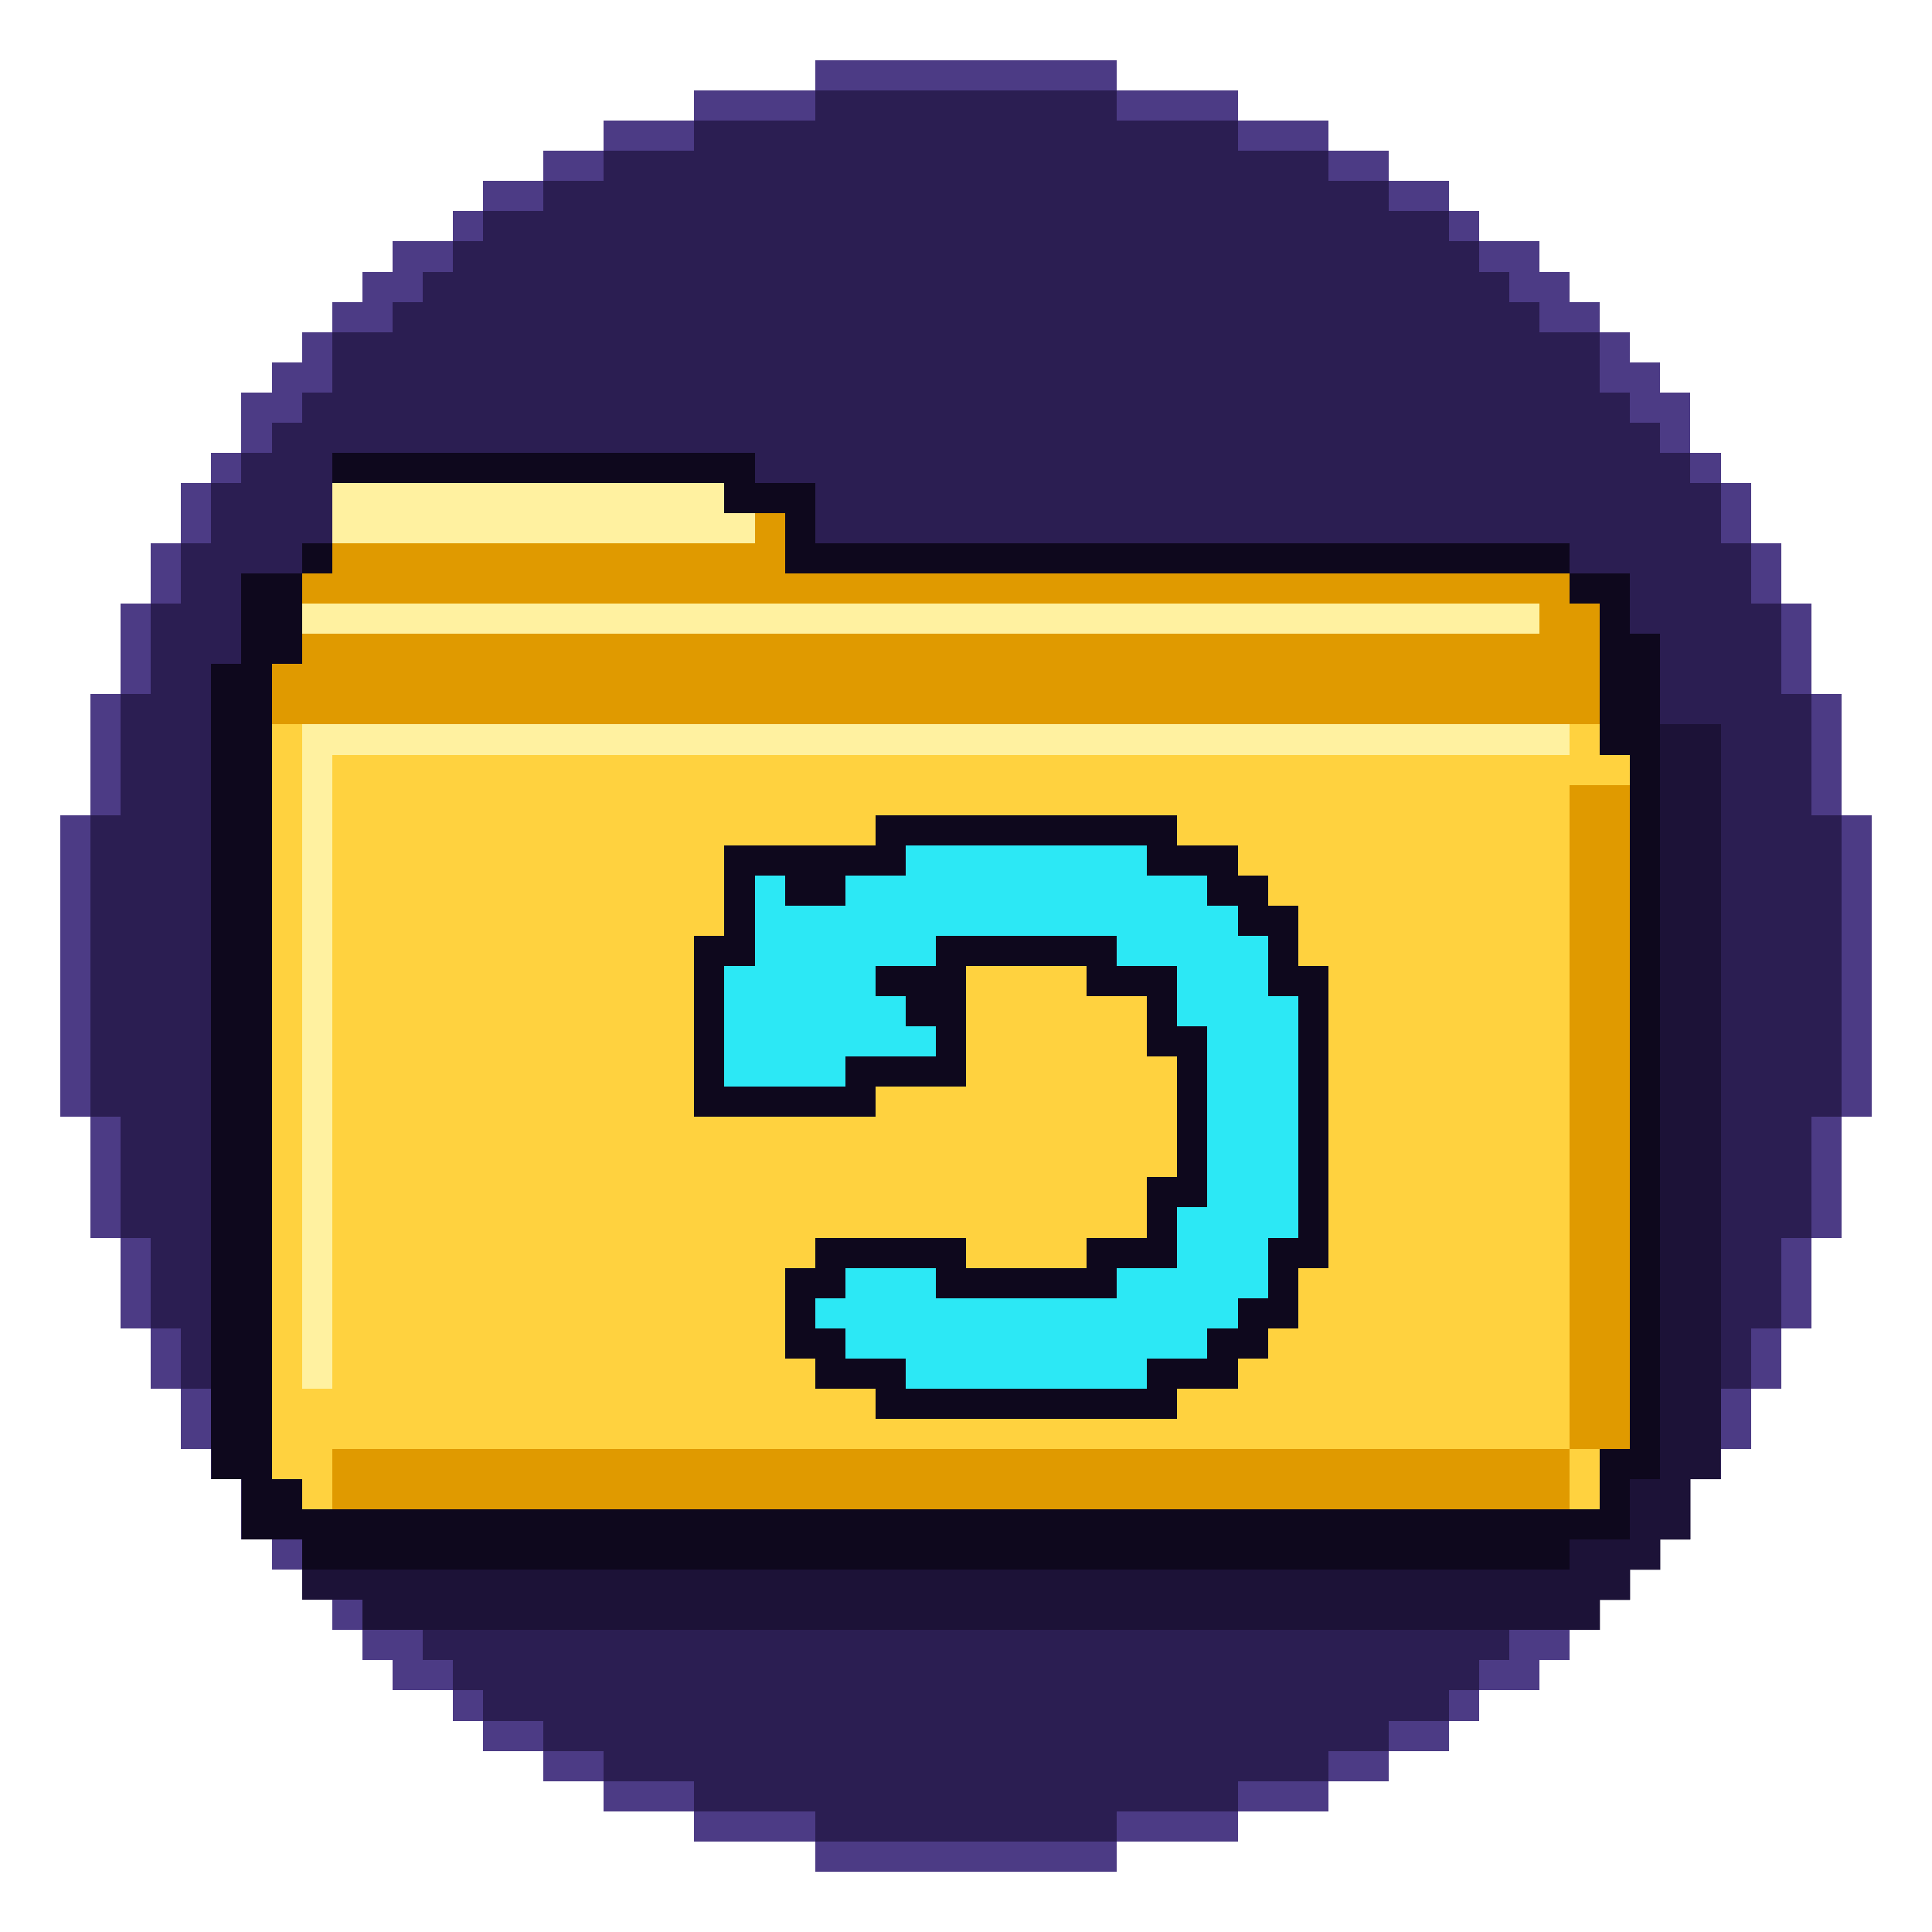
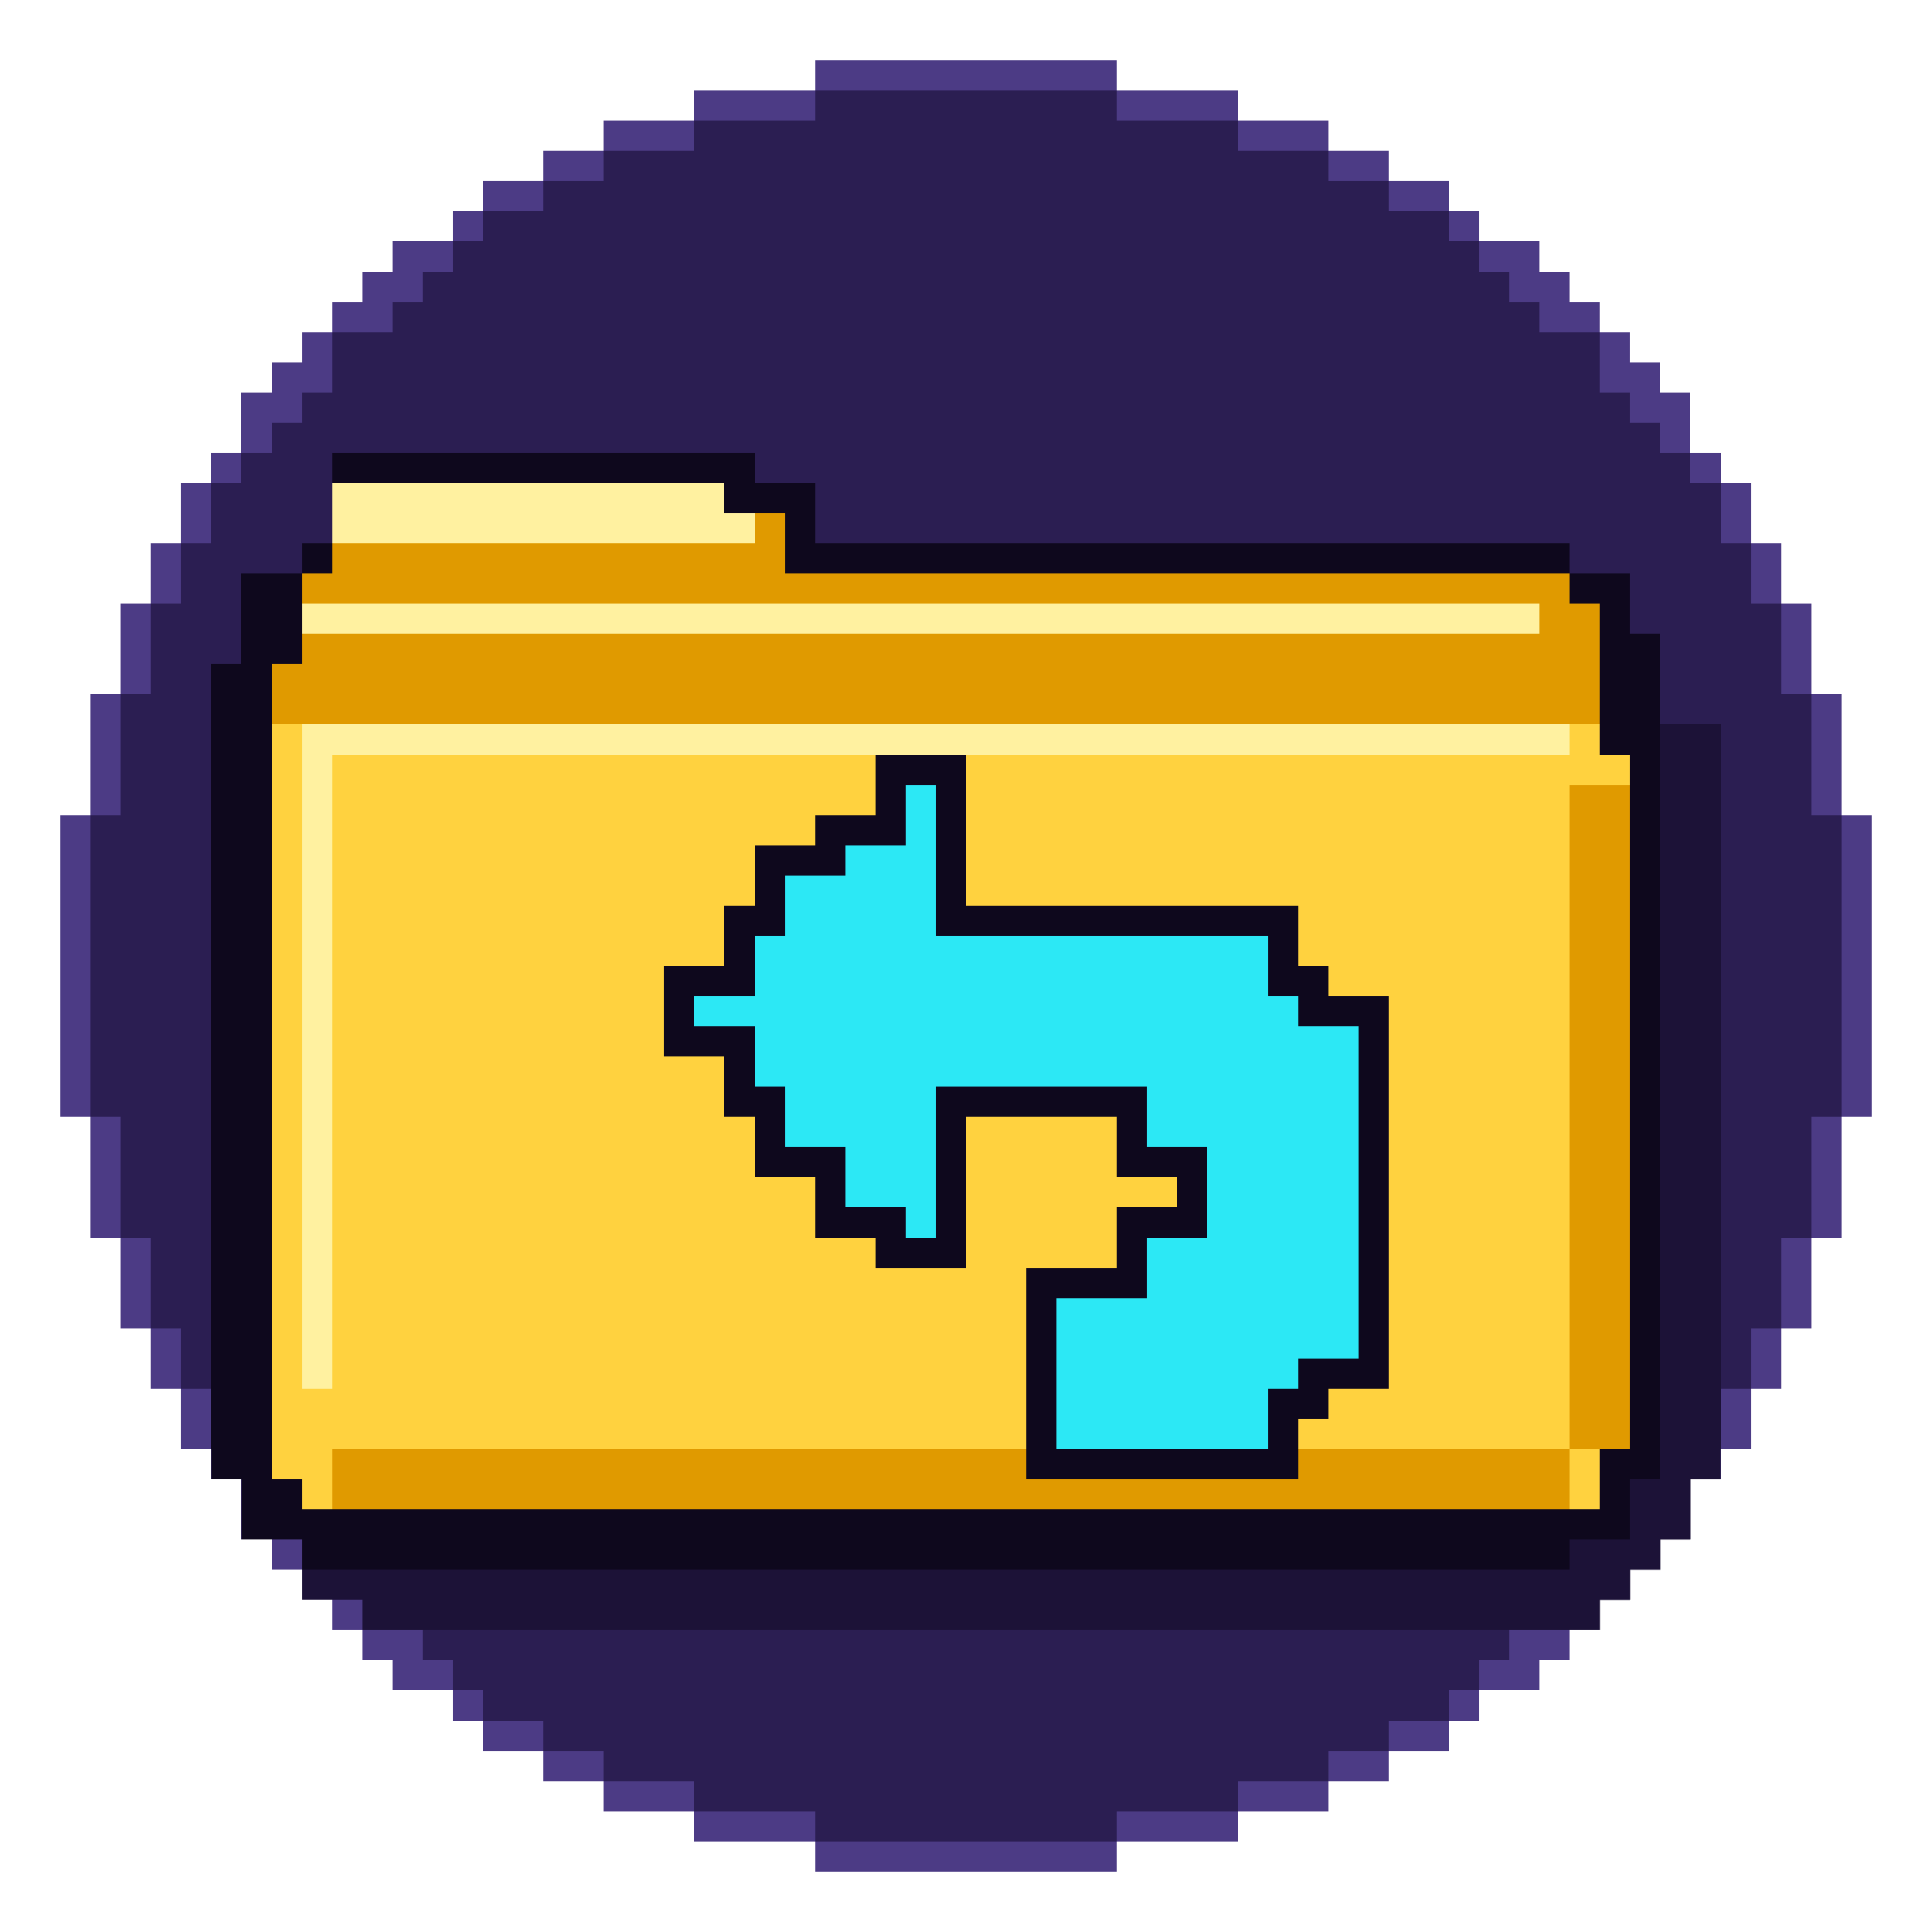
<svg xmlns="http://www.w3.org/2000/svg" viewBox="0 0 64 64" shape-rendering="crispEdges">
  <defs>
    <clipPath id="badge-clip">
      <use href="#badge-shape" />
    </clipPath>
  </defs>
  <path id="badge-shape" d="M27 2H37V3H27ZM23 3H41V4H23ZM20 4H44V5H20ZM18 5H46V6H18ZM16 6H48V7H16ZM15 7H49V8H15ZM13 8H51V9H13ZM12 9H52V10H12ZM11 10H53V11H11ZM10 11H54V12H10ZM9 12H55V13H9ZM8 13H56V14H8ZM8 14H56V15H8ZM7 15H57V16H7ZM6 16H58V17H6ZM6 17H58V18H6ZM5 18H59V19H5ZM5 19H59V20H5ZM4 20H60V21H4ZM4 21H60V22H4ZM4 22H60V23H4ZM3 23H61V24H3ZM3 24H61V25H3ZM3 25H61V26H3ZM3 26H61V27H3ZM2 27H62V28H2ZM2 28H62V29H2ZM2 29H62V30H2ZM2 30H62V31H2ZM2 31H62V32H2ZM2 32H62V33H2ZM2 33H62V34H2ZM2 34H62V35H2ZM2 35H62V36H2ZM2 36H62V37H2ZM3 37H61V38H3ZM3 38H61V39H3ZM3 39H61V40H3ZM3 40H61V41H3ZM4 41H60V42H4ZM4 42H60V43H4ZM4 43H60V44H4ZM5 44H59V45H5ZM5 45H59V46H5ZM6 46H58V47H6ZM6 47H58V48H6ZM7 48H57V49H7ZM8 49H56V50H8ZM8 50H56V51H8ZM9 51H55V52H9ZM10 52H54V53H10ZM11 53H53V54H11ZM12 54H52V55H12ZM13 55H51V56H13ZM15 56H49V57H15ZM16 57H48V58H16ZM18 58H46V59H18ZM20 59H44V60H20ZM23 60H41V61H23ZM27 61H37V62H27Z" fill="#4C3B85" />
  <path d="M27 3H37V4H27ZM23 4H41V5H23ZM20 5H44V6H20ZM18 6H46V7H18ZM16 7H48V8H16ZM15 8H49V9H15ZM14 9H50V10H14ZM13 10H51V11H13ZM11 11H53V12H11ZM11 12H53V13H11ZM10 13H54V14H10ZM9 14H55V15H9ZM8 15H56V16H8ZM7 16H57V17H7ZM7 17H57V18H7ZM6 18H58V19H6ZM6 19H58V20H6ZM5 20H59V21H5ZM5 21H59V22H5ZM5 22H59V23H5ZM4 23H60V24H4ZM4 24H60V25H4ZM4 25H60V26H4ZM4 26H60V27H4ZM3 27H61V28H3ZM3 28H61V29H3ZM3 29H61V30H3ZM3 30H61V31H3ZM3 31H61V32H3ZM3 32H61V33H3ZM3 33H61V34H3ZM3 34H61V35H3ZM3 35H61V36H3ZM3 36H61V37H3ZM4 37H60V38H4ZM4 38H60V39H4ZM4 39H60V40H4ZM4 40H60V41H4ZM5 41H59V42H5ZM5 42H59V43H5ZM5 43H59V44H5ZM6 44H58V45H6ZM6 45H58V46H6ZM7 46H57V47H7ZM7 47H57V48H7ZM8 48H56V49H8ZM9 49H55V50H9ZM10 50H54V51H10ZM11 51H53V52H11ZM11 52H53V53H11ZM13 53H51V54H13ZM14 54H50V55H14ZM15 55H49V56H15ZM16 56H48V57H16ZM18 57H46V58H18ZM20 58H44V59H20ZM23 59H41V60H23ZM27 60H37V61H27Z" fill="#2B1E52" />
  <g clip-path="url(#badge-clip)">
    <path d="M11 20H28V22H55V24H57V51H56V53H54V54H12V53H10V51H9V24H10V21H11Z" fill="#1C1237" />
    <path d="M10 18H11V15H25V16H27V18H52V19H54V21H55V49H54V51H52V52H10V51H8V49H7V22H8V19H10Z" fill="#0E081D" />
    <path d="M11 16H24V17H26V19H52V20H53V48H10V49H9V22H10V19H11Z" fill="#E09A00" />
    <path d="M11 16H24V17H25V18H11ZM10 20H51V21H10Z" fill="#FFF1A0" />
    <path d="M9 24H53V25H54V48H53V50H10V49H9Z" fill="#FFD23F" />
    <path d="M10 24H52V25H10ZM10 25H11V46H10Z" fill="#FFF1A0" />
    <path d="M11 48H52V50H11ZM52 26H54V48H52Z" fill="#E09A00" />
-     <path d="M29 27H39V28H29ZM24 28H41V29H24ZM24 29H42V30H24ZM24 30H43V31H24ZM23 31H43V32H23ZM23 32H32V33H23ZM36 32H44V33H36ZM23 33H32V34H23ZM38 33H44V34H38ZM23 34H32V35H23ZM38 34H44V35H38ZM23 35H32V36H23ZM39 35H44V36H39ZM23 36H29V37H23ZM39 36H44V37H39ZM39 37H44V38H39ZM39 38H44V39H39ZM38 39H44V40H38ZM38 40H44V41H38ZM27 41H32V42H27ZM36 41H44V42H36ZM26 42H43V43H26ZM26 43H43V44H26ZM26 44H42V45H26ZM27 45H41V46H27ZM29 46H39V47H29Z" fill="#0E081D" />
-     <path d="M30 28H38V29H30ZM25 29H26V30H25ZM28 29H40V30H28ZM25 30H41V31H25ZM25 31H31V32H25ZM37 31H42V32H37ZM24 32H29V33H24ZM39 32H42V33H39ZM24 33H30V34H24ZM39 33H43V34H39ZM24 34H31V35H24ZM40 34H43V35H40ZM24 35H28V36H24ZM40 35H43V36H40ZM40 36H43V37H40ZM40 37H43V38H40ZM40 38H43V39H40ZM40 39H43V40H40ZM39 40H43V41H39ZM39 41H42V42H39ZM28 42H31V43H28ZM37 42H42V43H37ZM27 43H41V44H27ZM28 44H40V45H28ZM30 45H38V46H30Z" fill="#2CE8F5" />
+     <path d="M29 25H32V26H29ZM29 26H32V27H29ZM27 27H32V28H27ZM25 28H32V29H25ZM25 29H32V30H25ZM24 30H43V31H24ZM24 31H43V32H24ZM22 32H44V33H22ZM22 33H46V34H22ZM22 34H46V35H22ZM24 35H46V36H24ZM24 36H46V37H24ZM25 37H32V38H25ZM37 37H46V38H37ZM25 38H32V39H25ZM37 38H46V39H37ZM27 39H32V40H27ZM39 39H46V40H39ZM27 40H32V41H27ZM37 40H46V41H37ZM29 41H32V42H29ZM37 41H46V42H37ZM34 42H46V43H34ZM34 43H46V44H34ZM34 44H46V45H34ZM34 45H46V46H34ZM34 46H44V47H34ZM34 47H43V48H34ZM34 48H43V49H34Z" fill="#0E081D" />
+     <path d="M30 26H31V27H30ZM30 27H31V28H30ZM28 28H31V29H28ZM26 29H31V30H26ZM26 30H31V31H26ZM25 31H42V32H25ZM25 32H42V33H25ZM23 33H43V34H23ZM25 34H45V35H25ZM25 35H45V36H25ZM26 36H31V37H26ZM38 36H45V37H38ZM26 37H31V38H26ZM38 37H45V38H38ZM28 38H31V39H28ZM40 38H45V39H40ZM28 39H31V40H28ZM40 39H45V40H40ZM30 40H31V41H30ZM40 40H45V41H40ZM38 41H45V42H38ZM38 42H45V43H38ZM35 43H45V44H35ZM35 44H45V45H35ZM35 45H43V46H35ZM35 46H42V47H35ZM35 47H42V48H35Z" fill="#2CE8F5" />
  </g>
</svg>
